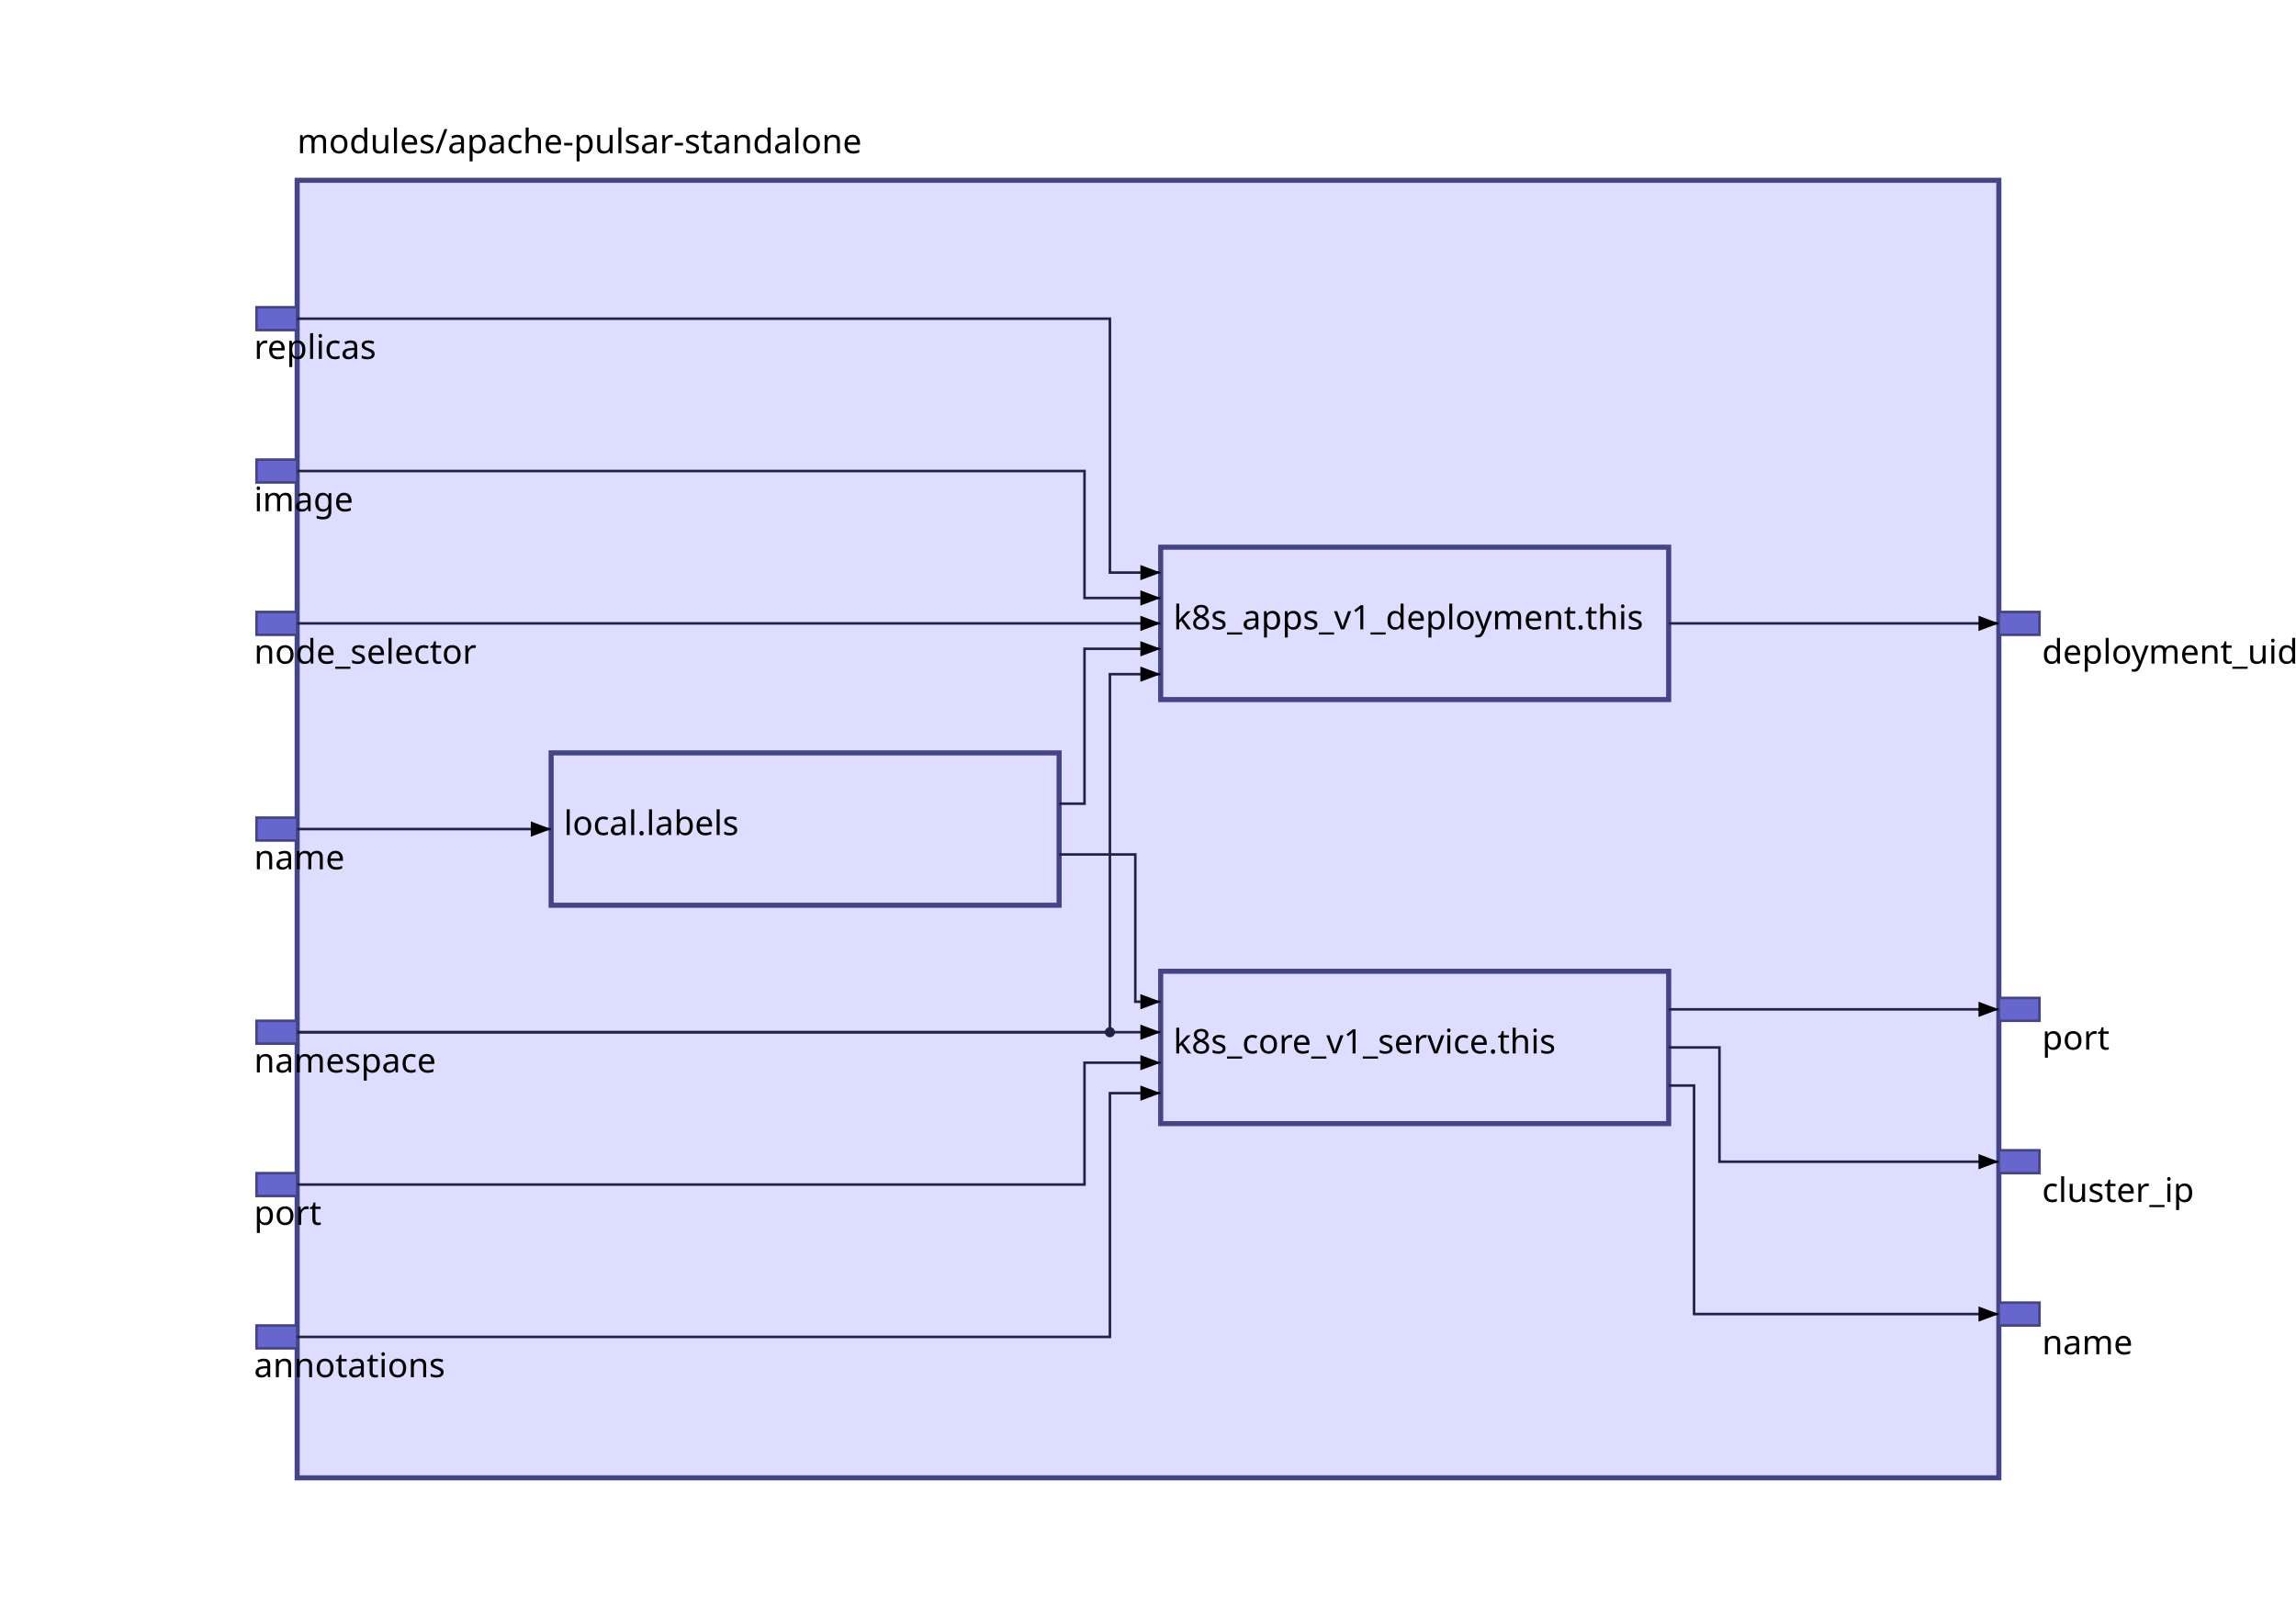
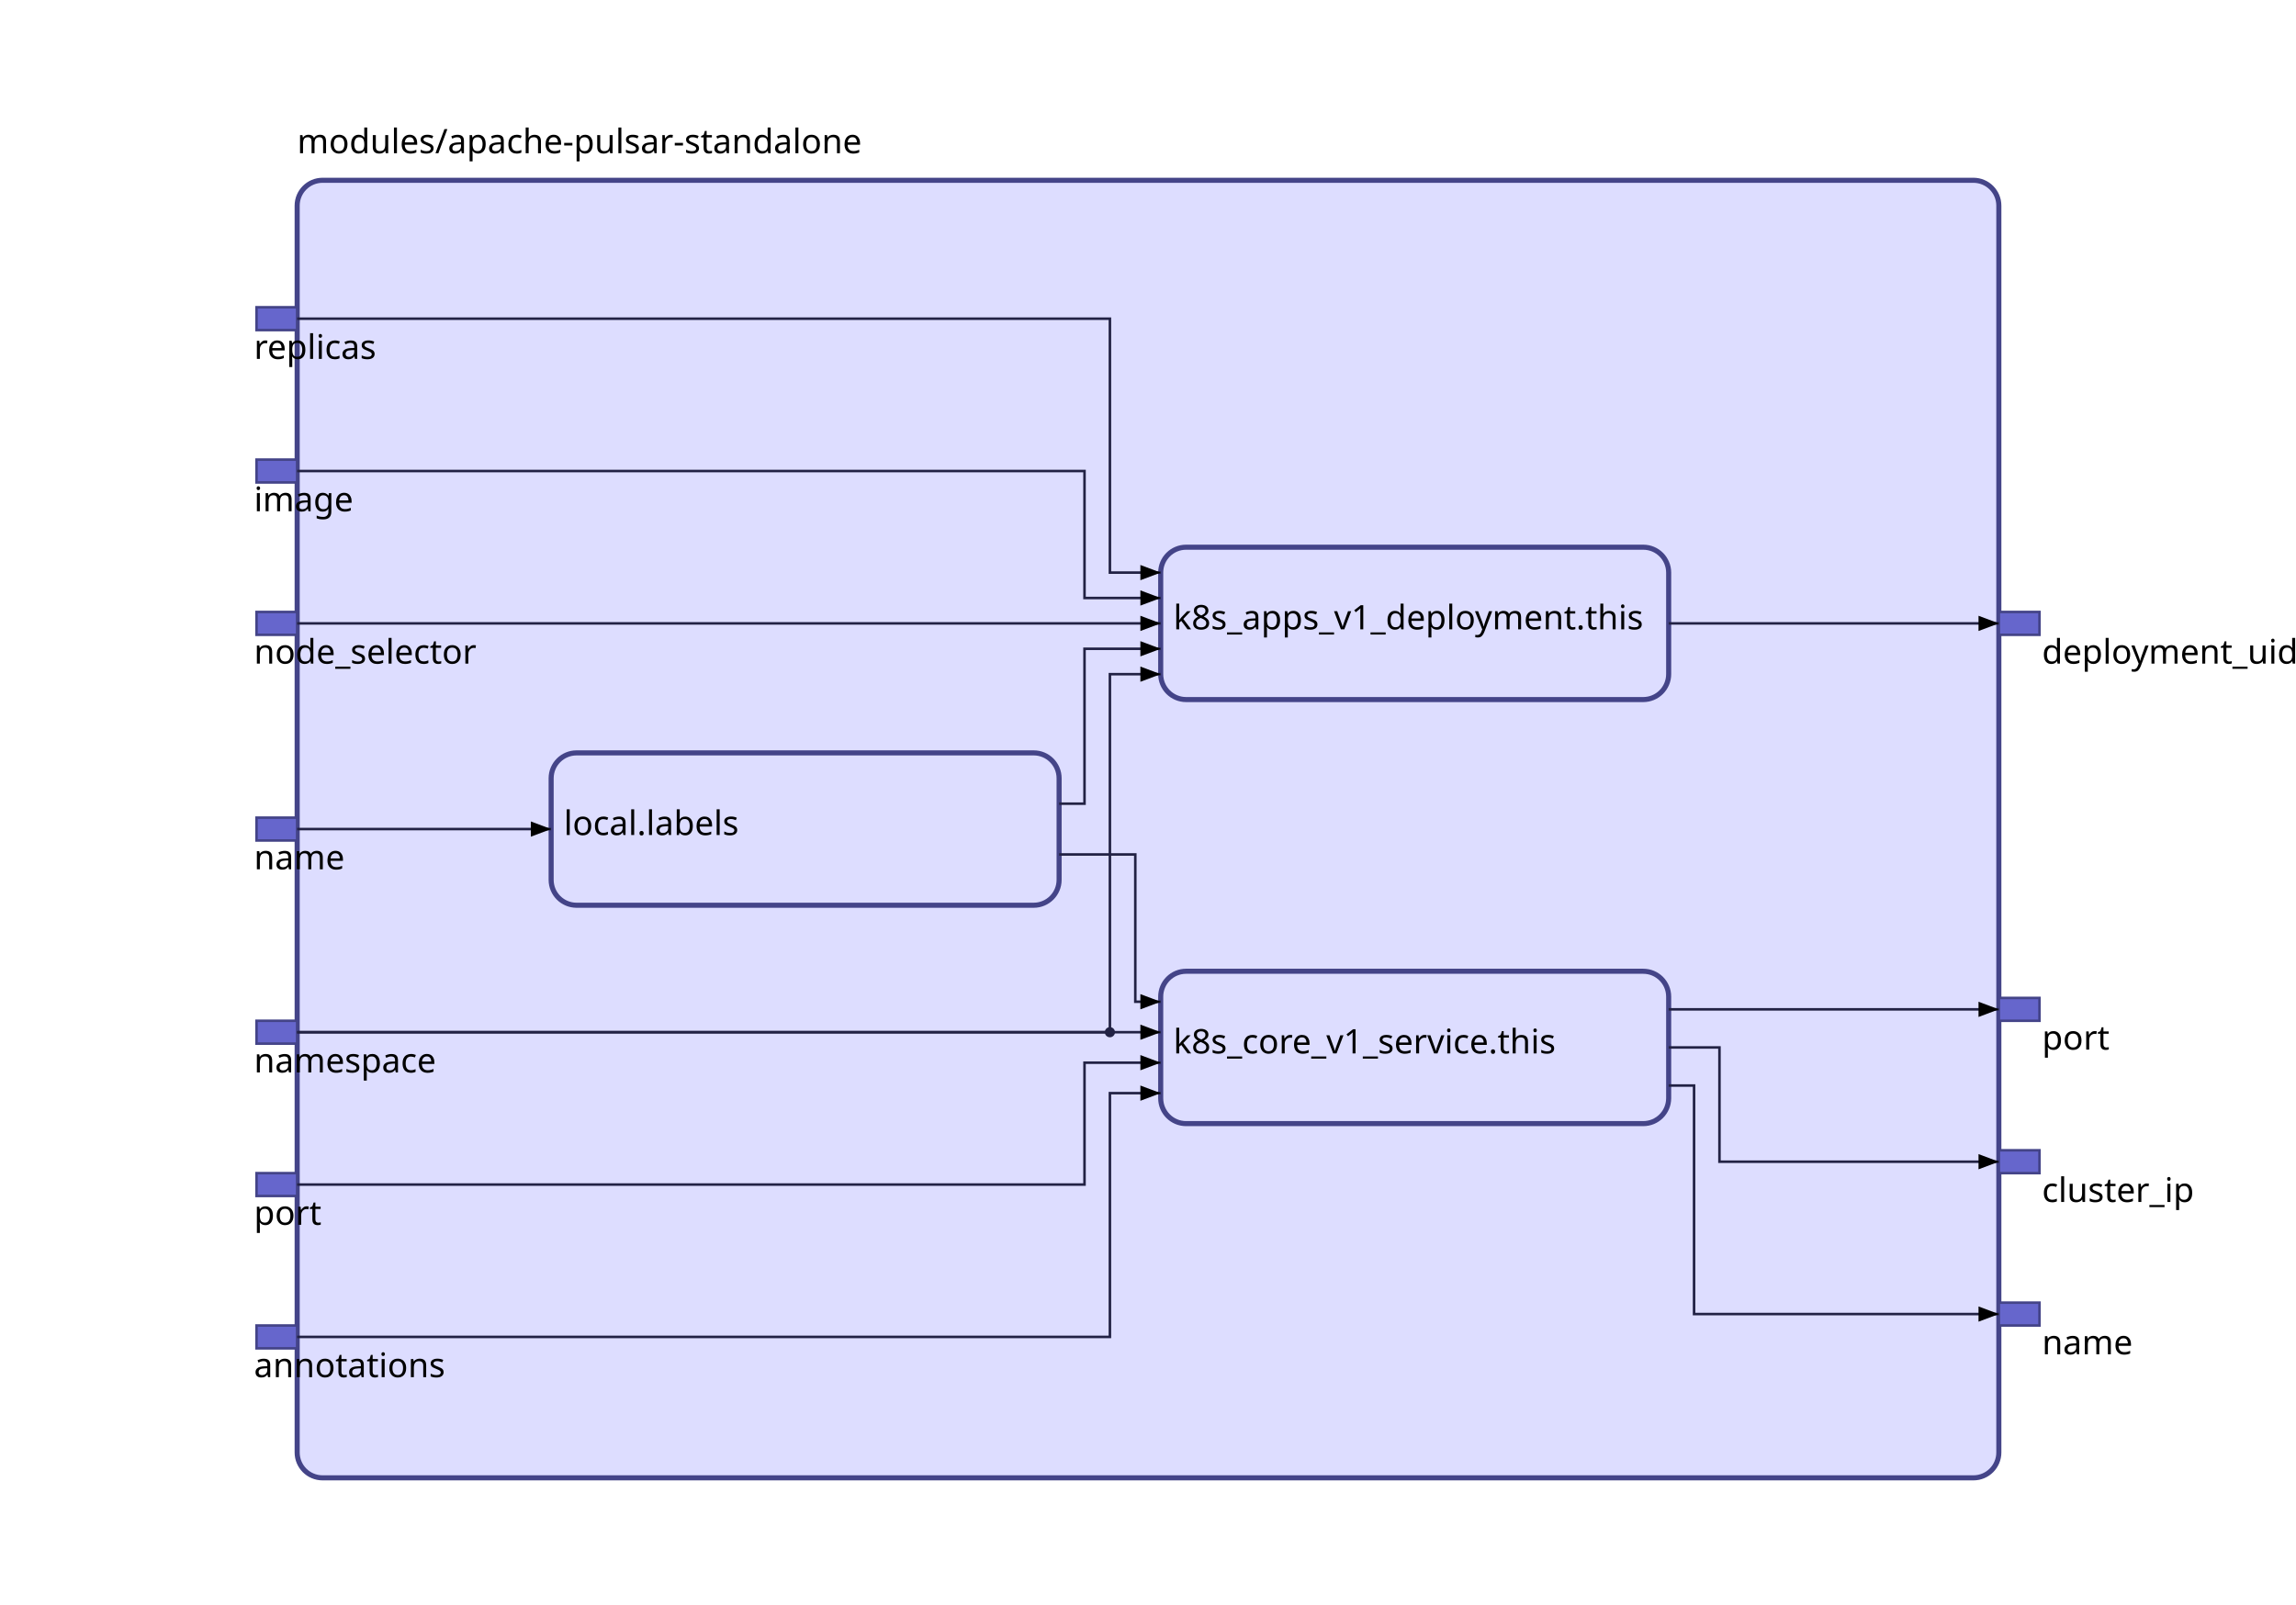
<svg xmlns="http://www.w3.org/2000/svg" id="sprotty_1" class="sprotty-graph sprotty" tabindex="1002" viewBox="0 0 904 632">
  <style>.elknode {
    stroke: #448;
    stroke-width: 2;
    fill: #ddf;
}

.elkport {
    stroke: #448;
    stroke-width: 1;
    fill: #66c;
}

.elkedge {
    fill: none;
    stroke: #224;
    stroke-width: 1;
}

.elkedge.arrow {
    fill: #336;
}

.elklabel {
    stroke-width: 0;
    stroke: #000;
    fill: #000;
    font-family: sans-serif;
    font-size: 10pt;
    dominant-baseline: hanging;
}

.elkjunction {
    stroke: none;
    fill: #224;
}

.selected &gt; rect {
    stroke-width: 3;
}

.mouseover {
    stroke: #88f;
}
/*
 * Copyright (C) 2017 TypeFox and others.
 *
 * Licensed under the Apache License, Version 2.0 (the "License"); you may not use this file except in compliance with the License.
 * You may obtain a copy of the License at http://www.apache.org/licenses/LICENSE-2.0
 */

.sprotty {
    padding: 0px;
    font-family: "Helvetica Neue", Helvetica, Arial, sans-serif;
}

.sprotty-hidden {
    display: block;
    position: absolute;
    width: 0px;
    height: 0px;
}

.sprotty-popup {
    font-family: "Helvetica Neue", Helvetica, Arial, sans-serif;
    position: absolute;
    background: white;
    border-radius: 5px;
    border: 1px solid;
    max-width: 400px;
    min-width: 100px;
}

.sprotty-popup &gt; div {
    margin: 10px;
}

.sprotty-popup-closed {
    display: none;
}
</style>
  <g transform="scale(1) translate(0,0)">
    <g id="sprotty_3" transform="translate(117, 71)" opacity="1">
-       <rect class="elknode" x="0" y="0" width="670" height="511" />
+       <rect class="elknode" x="0" y="0" rx="10" width="670" height="511" />
      <g id="sprotty_5" transform="translate(340, 144.5)" opacity="1">
-         <rect class="elknode" x="0" y="0" width="200" height="60" />
+         <rect class="elknode" x="0" y="0" rx="10" width="200" height="60" />
        <text id="sprotty_6" class="elklabel" transform="translate(5, 22) translate(0, 0)" opacity="1">k8s_apps_v1_deployment.this</text>
      </g>
      <g id="sprotty_7" transform="translate(340, 311.5)" opacity="1">
-         <rect class="elknode" x="0" y="0" width="200" height="60" />
+         <rect class="elknode" x="0" y="0" rx="10" width="200" height="60" />
        <text id="sprotty_8" class="elklabel" transform="translate(5, 22) translate(0, 0)" opacity="1">k8s_core_v1_service.this</text>
      </g>
      <g id="sprotty_9" transform="translate(100, 225.5)" opacity="1">
-         <rect class="elknode" x="0" y="0" width="200" height="60" />
+         <rect class="elknode" x="0" y="0" rx="10" width="200" height="60" />
        <text id="sprotty_10" class="elklabel" transform="translate(5, 22) translate(0, 0)" opacity="1">local.labels</text>
      </g>
      <g id="sprotty_12" transform="translate(-16, 110)" opacity="1">
        <rect class="elkport" x="0" y="0" width="16" height="9" />
        <text id="sprotty_13" class="elklabel" transform="translate(-1, 10) translate(0, 0)" opacity="1">image</text>
      </g>
      <g id="sprotty_15" transform="translate(-16, 331)" opacity="1">
        <rect class="elkport" x="0" y="0" width="16" height="9" />
        <text id="sprotty_16" class="elklabel" transform="translate(-1, 10) translate(0, 0)" opacity="1">namespace</text>
      </g>
      <g id="sprotty_18" transform="translate(-16, 170)" opacity="1">
        <rect class="elkport" x="0" y="0" width="16" height="9" />
        <text id="sprotty_19" class="elklabel" transform="translate(-1, 10) translate(0, 0)" opacity="1">node_selector</text>
      </g>
      <g id="sprotty_21" transform="translate(-16, 50)" opacity="1">
        <rect class="elkport" x="0" y="0" width="16" height="9" />
        <text id="sprotty_22" class="elklabel" transform="translate(-1, 10) translate(0, 0)" opacity="1">replicas</text>
      </g>
      <g id="sprotty_25" transform="translate(-16, 451)" opacity="1">
        <rect class="elkport" x="0" y="0" width="16" height="9" />
        <text id="sprotty_26" class="elklabel" transform="translate(-1, 10) translate(0, 0)" opacity="1">annotations</text>
      </g>
      <g id="sprotty_29" transform="translate(-16, 391)" opacity="1">
        <rect class="elkport" x="0" y="0" width="16" height="9" />
        <text id="sprotty_30" class="elklabel" transform="translate(-1, 10) translate(0, 0)" opacity="1">port</text>
      </g>
      <g id="sprotty_32" transform="translate(-16, 251)" opacity="1">
        <rect class="elkport" x="0" y="0" width="16" height="9" />
        <text id="sprotty_33" class="elklabel" transform="translate(-1, 10) translate(0, 0)" opacity="1">name</text>
      </g>
      <g id="sprotty_35" transform="translate(670, 382)" opacity="1">
        <rect class="elkport" x="0" y="0" width="16" height="9" />
        <text id="sprotty_36" class="elklabel" transform="translate(17, 10) translate(0, 0)" opacity="1">cluster_ip</text>
      </g>
      <g id="sprotty_38" transform="translate(670, 170)" opacity="1">
        <rect class="elkport" x="0" y="0" width="16" height="9" />
        <text id="sprotty_39" class="elklabel" transform="translate(17, 10) translate(0, 0)" opacity="1">deployment_uid</text>
      </g>
      <g id="sprotty_41" transform="translate(670, 442)" opacity="1">
        <rect class="elkport" x="0" y="0" width="16" height="9" />
        <text id="sprotty_42" class="elklabel" transform="translate(17, 10) translate(0, 0)" opacity="1">name</text>
      </g>
      <g id="sprotty_44" transform="translate(670, 322)" opacity="1">
        <rect class="elkport" x="0" y="0" width="16" height="9" />
        <text id="sprotty_45" class="elklabel" transform="translate(17, 10) translate(0, 0)" opacity="1">port</text>
      </g>
      <text id="sprotty_4" class="elklabel" transform="translate(0, -21) translate(0, 0)" opacity="1">modules/apache-pulsar-standalone</text>
      <g id="sprotty_11" class="sprotty-edge" opacity="1">
        <path class="elkedge" d="M 300,245.5 L 310,245.5 L 310,184.5 L 340,184.5" />
        <path class="edge arrow" d="M 0,0 L 8,-3 L 8,3 Z" transform="rotate(180 340 184.5) translate(340 184.5)" />
      </g>
      <g id="sprotty_14" class="sprotty-edge" opacity="1">
        <path class="elkedge" d="M 0,114.5 L 310,114.5 L 310,164.5 L 340,164.5" />
        <path class="edge arrow" d="M 0,0 L 8,-3 L 8,3 Z" transform="rotate(180 340 164.5) translate(340 164.5)" />
      </g>
      <g id="sprotty_17" class="sprotty-edge" opacity="1">
        <path class="elkedge" d="M 0,335.5 L 320,335.5 L 320,194.5 L 340,194.5" />
        <path class="edge arrow" d="M 0,0 L 8,-3 L 8,3 Z" transform="rotate(180 340 194.5) translate(340 194.5)" />
        <g id="sprotty_17_j0" transform="translate(320, 335.5)" opacity="1">
          <circle class="elkjunction" r="2" />
        </g>
      </g>
      <g id="sprotty_20" class="sprotty-edge" opacity="1">
        <path class="elkedge" d="M 0,174.5 L 340,174.5" />
        <path class="edge arrow" d="M 0,0 L 8,-3 L 8,3 Z" transform="rotate(180 340 174.5) translate(340 174.5)" />
      </g>
      <g id="sprotty_23" class="sprotty-edge" opacity="1">
        <path class="elkedge" d="M 0,54.5 L 320,54.5 L 320,154.5 L 340,154.5" />
        <path class="edge arrow" d="M 0,0 L 8,-3 L 8,3 Z" transform="rotate(180 340 154.5) translate(340 154.5)" />
      </g>
      <g id="sprotty_24" class="sprotty-edge" opacity="1">
        <path class="elkedge" d="M 300,265.5 L 330,265.5 L 330,323.5 L 340,323.5" />
        <path class="edge arrow" d="M 0,0 L 8,-3 L 8,3 Z" transform="rotate(180 340 323.5) translate(340 323.5)" />
      </g>
      <g id="sprotty_27" class="sprotty-edge" opacity="1">
        <path class="elkedge" d="M 0,455.5 L 320,455.5 L 320,359.5 L 340,359.5" />
        <path class="edge arrow" d="M 0,0 L 8,-3 L 8,3 Z" transform="rotate(180 340 359.5) translate(340 359.5)" />
      </g>
      <g id="sprotty_28" class="sprotty-edge" opacity="1">
        <path class="elkedge" d="M 0,335.5 L 340,335.5" />
        <path class="edge arrow" d="M 0,0 L 8,-3 L 8,3 Z" transform="rotate(180 340 335.5) translate(340 335.5)" />
      </g>
      <g id="sprotty_31" class="sprotty-edge" opacity="1">
        <path class="elkedge" d="M 0,395.5 L 310,395.5 L 310,347.5 L 340,347.5" />
        <path class="edge arrow" d="M 0,0 L 8,-3 L 8,3 Z" transform="rotate(180 340 347.5) translate(340 347.5)" />
      </g>
      <g id="sprotty_34" class="sprotty-edge" opacity="1">
        <path class="elkedge" d="M 0,255.5 L 100,255.5" />
        <path class="edge arrow" d="M 0,0 L 8,-3 L 8,3 Z" transform="rotate(180 100 255.5) translate(100 255.5)" />
      </g>
      <g id="sprotty_37" class="sprotty-edge" opacity="1">
        <path class="elkedge" d="M 540,341.5 L 560,341.5 L 560,386.5 L 670,386.5" />
        <path class="edge arrow" d="M 0,0 L 8,-3 L 8,3 Z" transform="rotate(180 670 386.5) translate(670 386.5)" />
      </g>
      <g id="sprotty_40" class="sprotty-edge" opacity="1">
        <path class="elkedge" d="M 540,174.5 L 670,174.5" />
        <path class="edge arrow" d="M 0,0 L 8,-3 L 8,3 Z" transform="rotate(180 670 174.5) translate(670 174.5)" />
      </g>
      <g id="sprotty_43" class="sprotty-edge" opacity="1">
        <path class="elkedge" d="M 540,356.5 L 550,356.5 L 550,446.5 L 670,446.5" />
        <path class="edge arrow" d="M 0,0 L 8,-3 L 8,3 Z" transform="rotate(180 670 446.5) translate(670 446.5)" />
      </g>
      <g id="sprotty_46" class="sprotty-edge" opacity="1">
        <path class="elkedge" d="M 540,326.5 L 670,326.5" />
        <path class="edge arrow" d="M 0,0 L 8,-3 L 8,3 Z" transform="rotate(180 670 326.5) translate(670 326.5)" />
      </g>
    </g>
  </g>
</svg>
